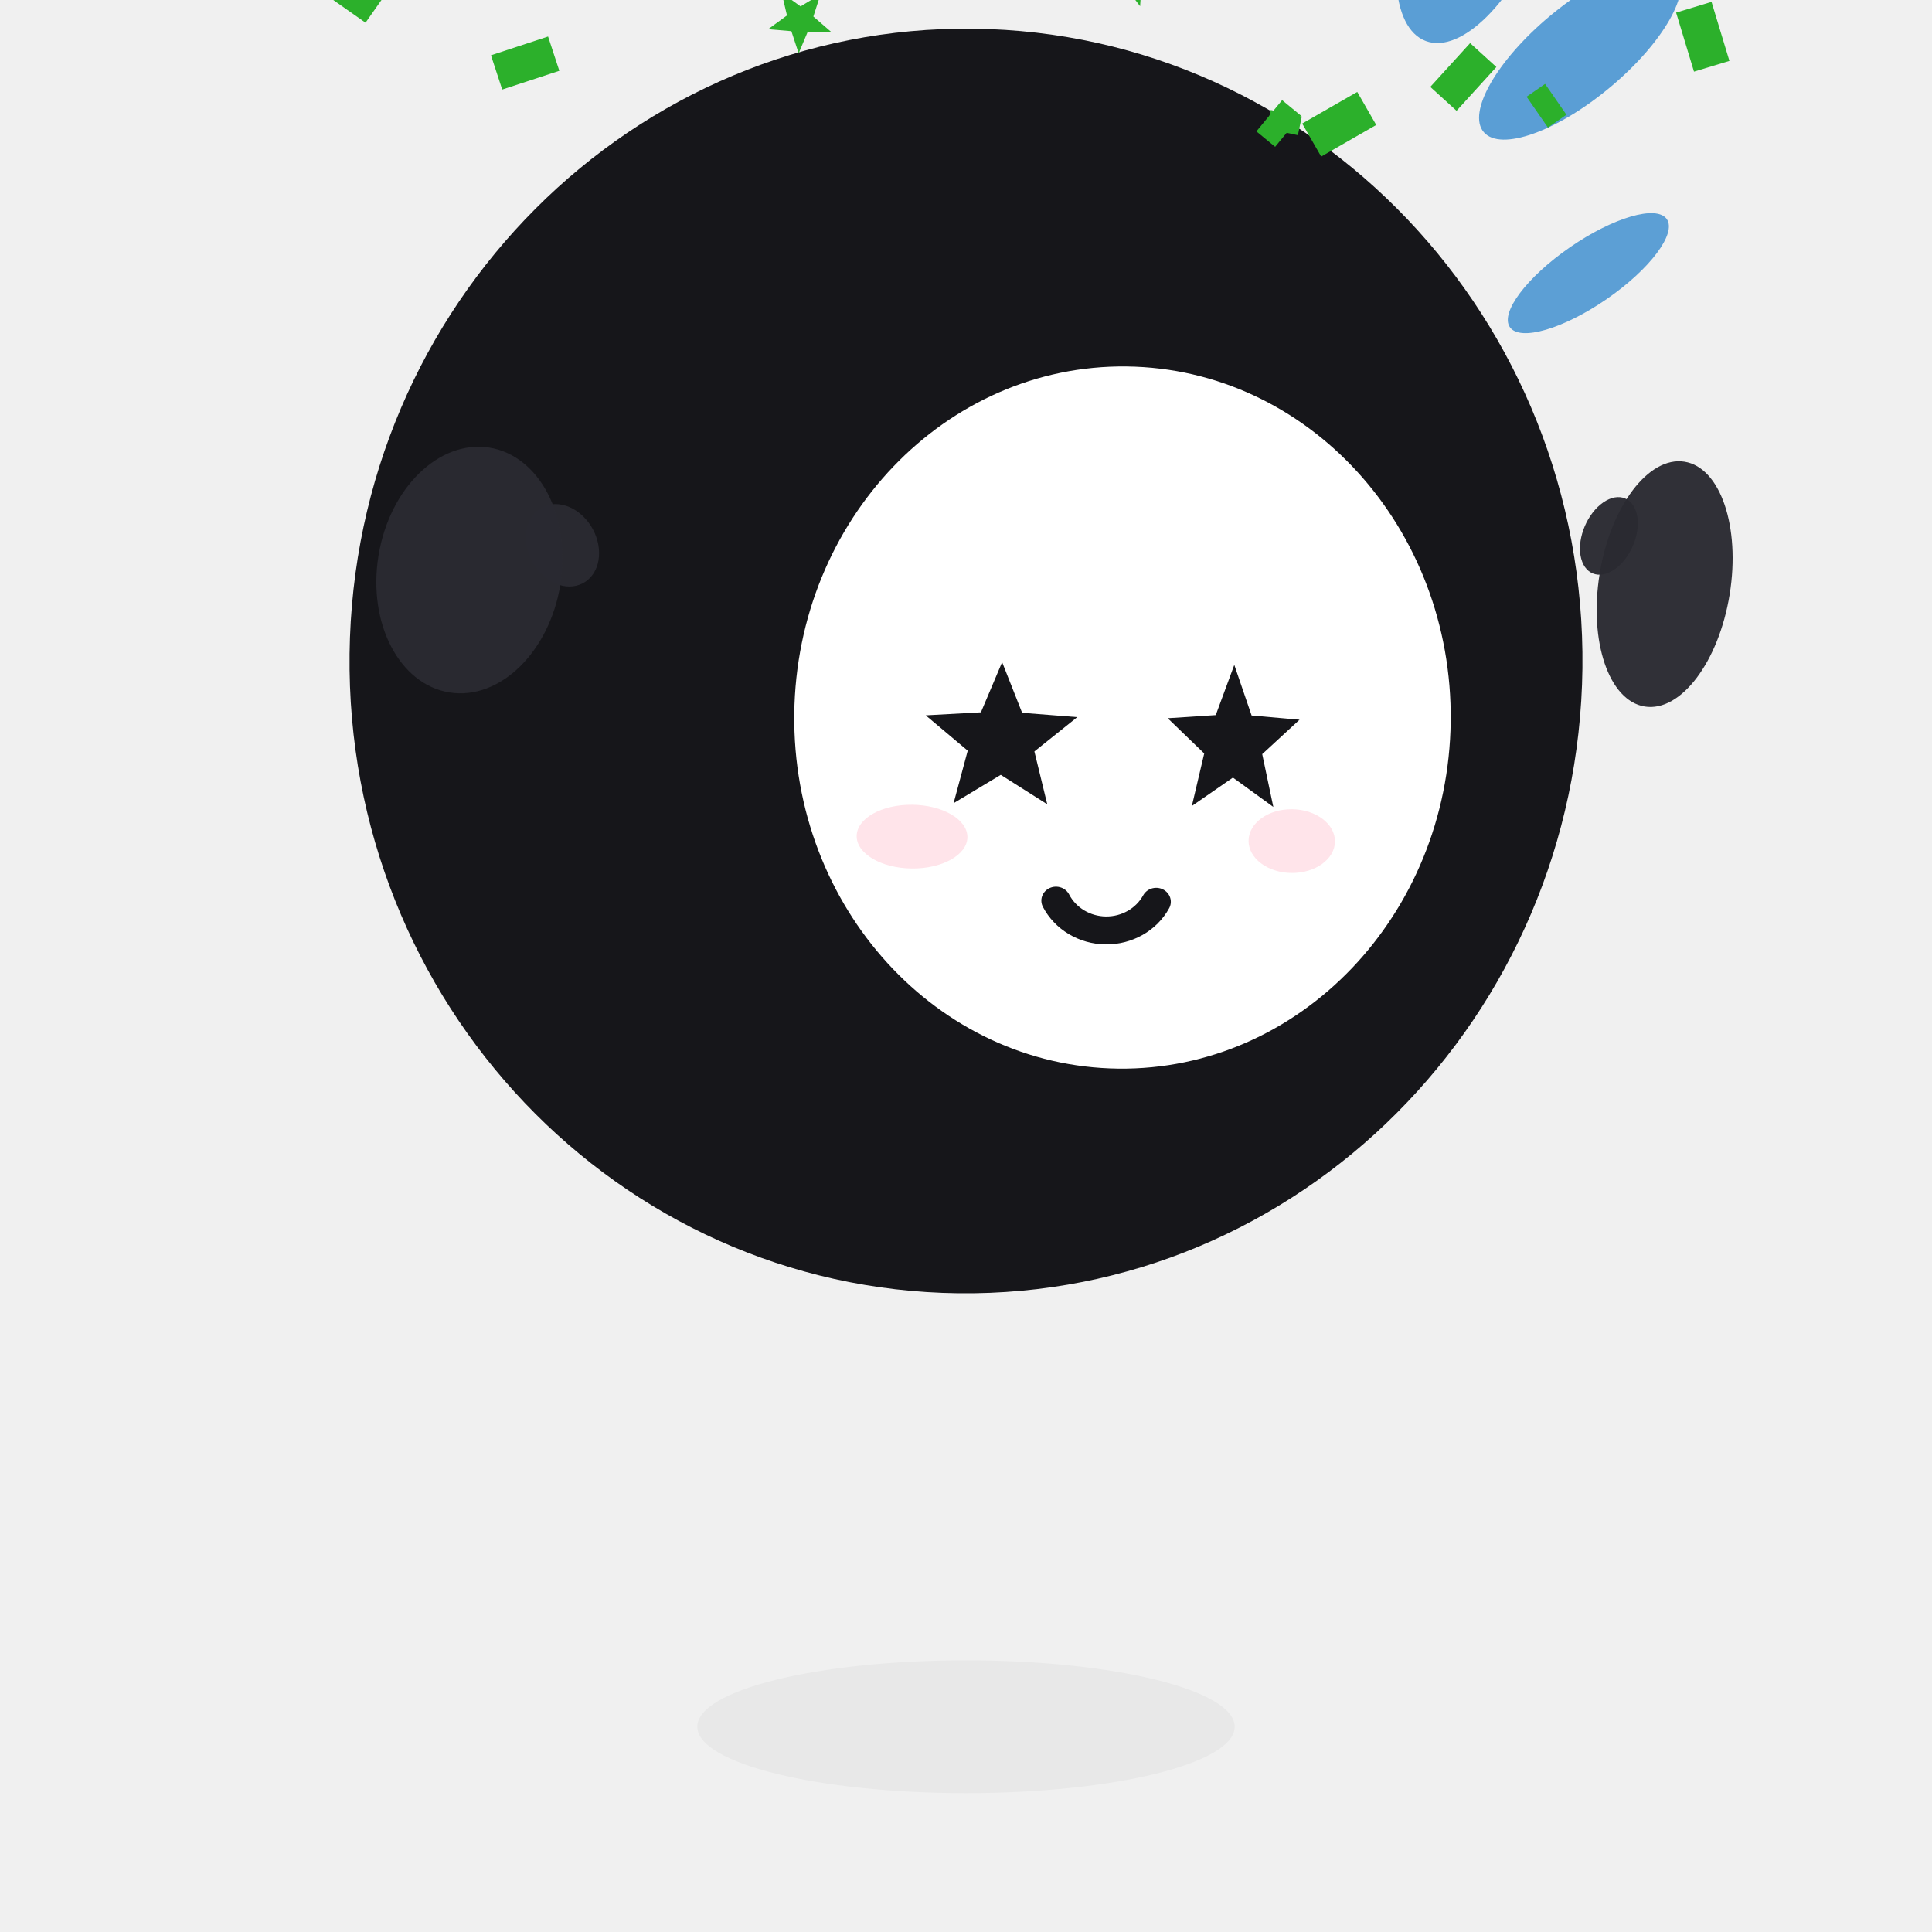
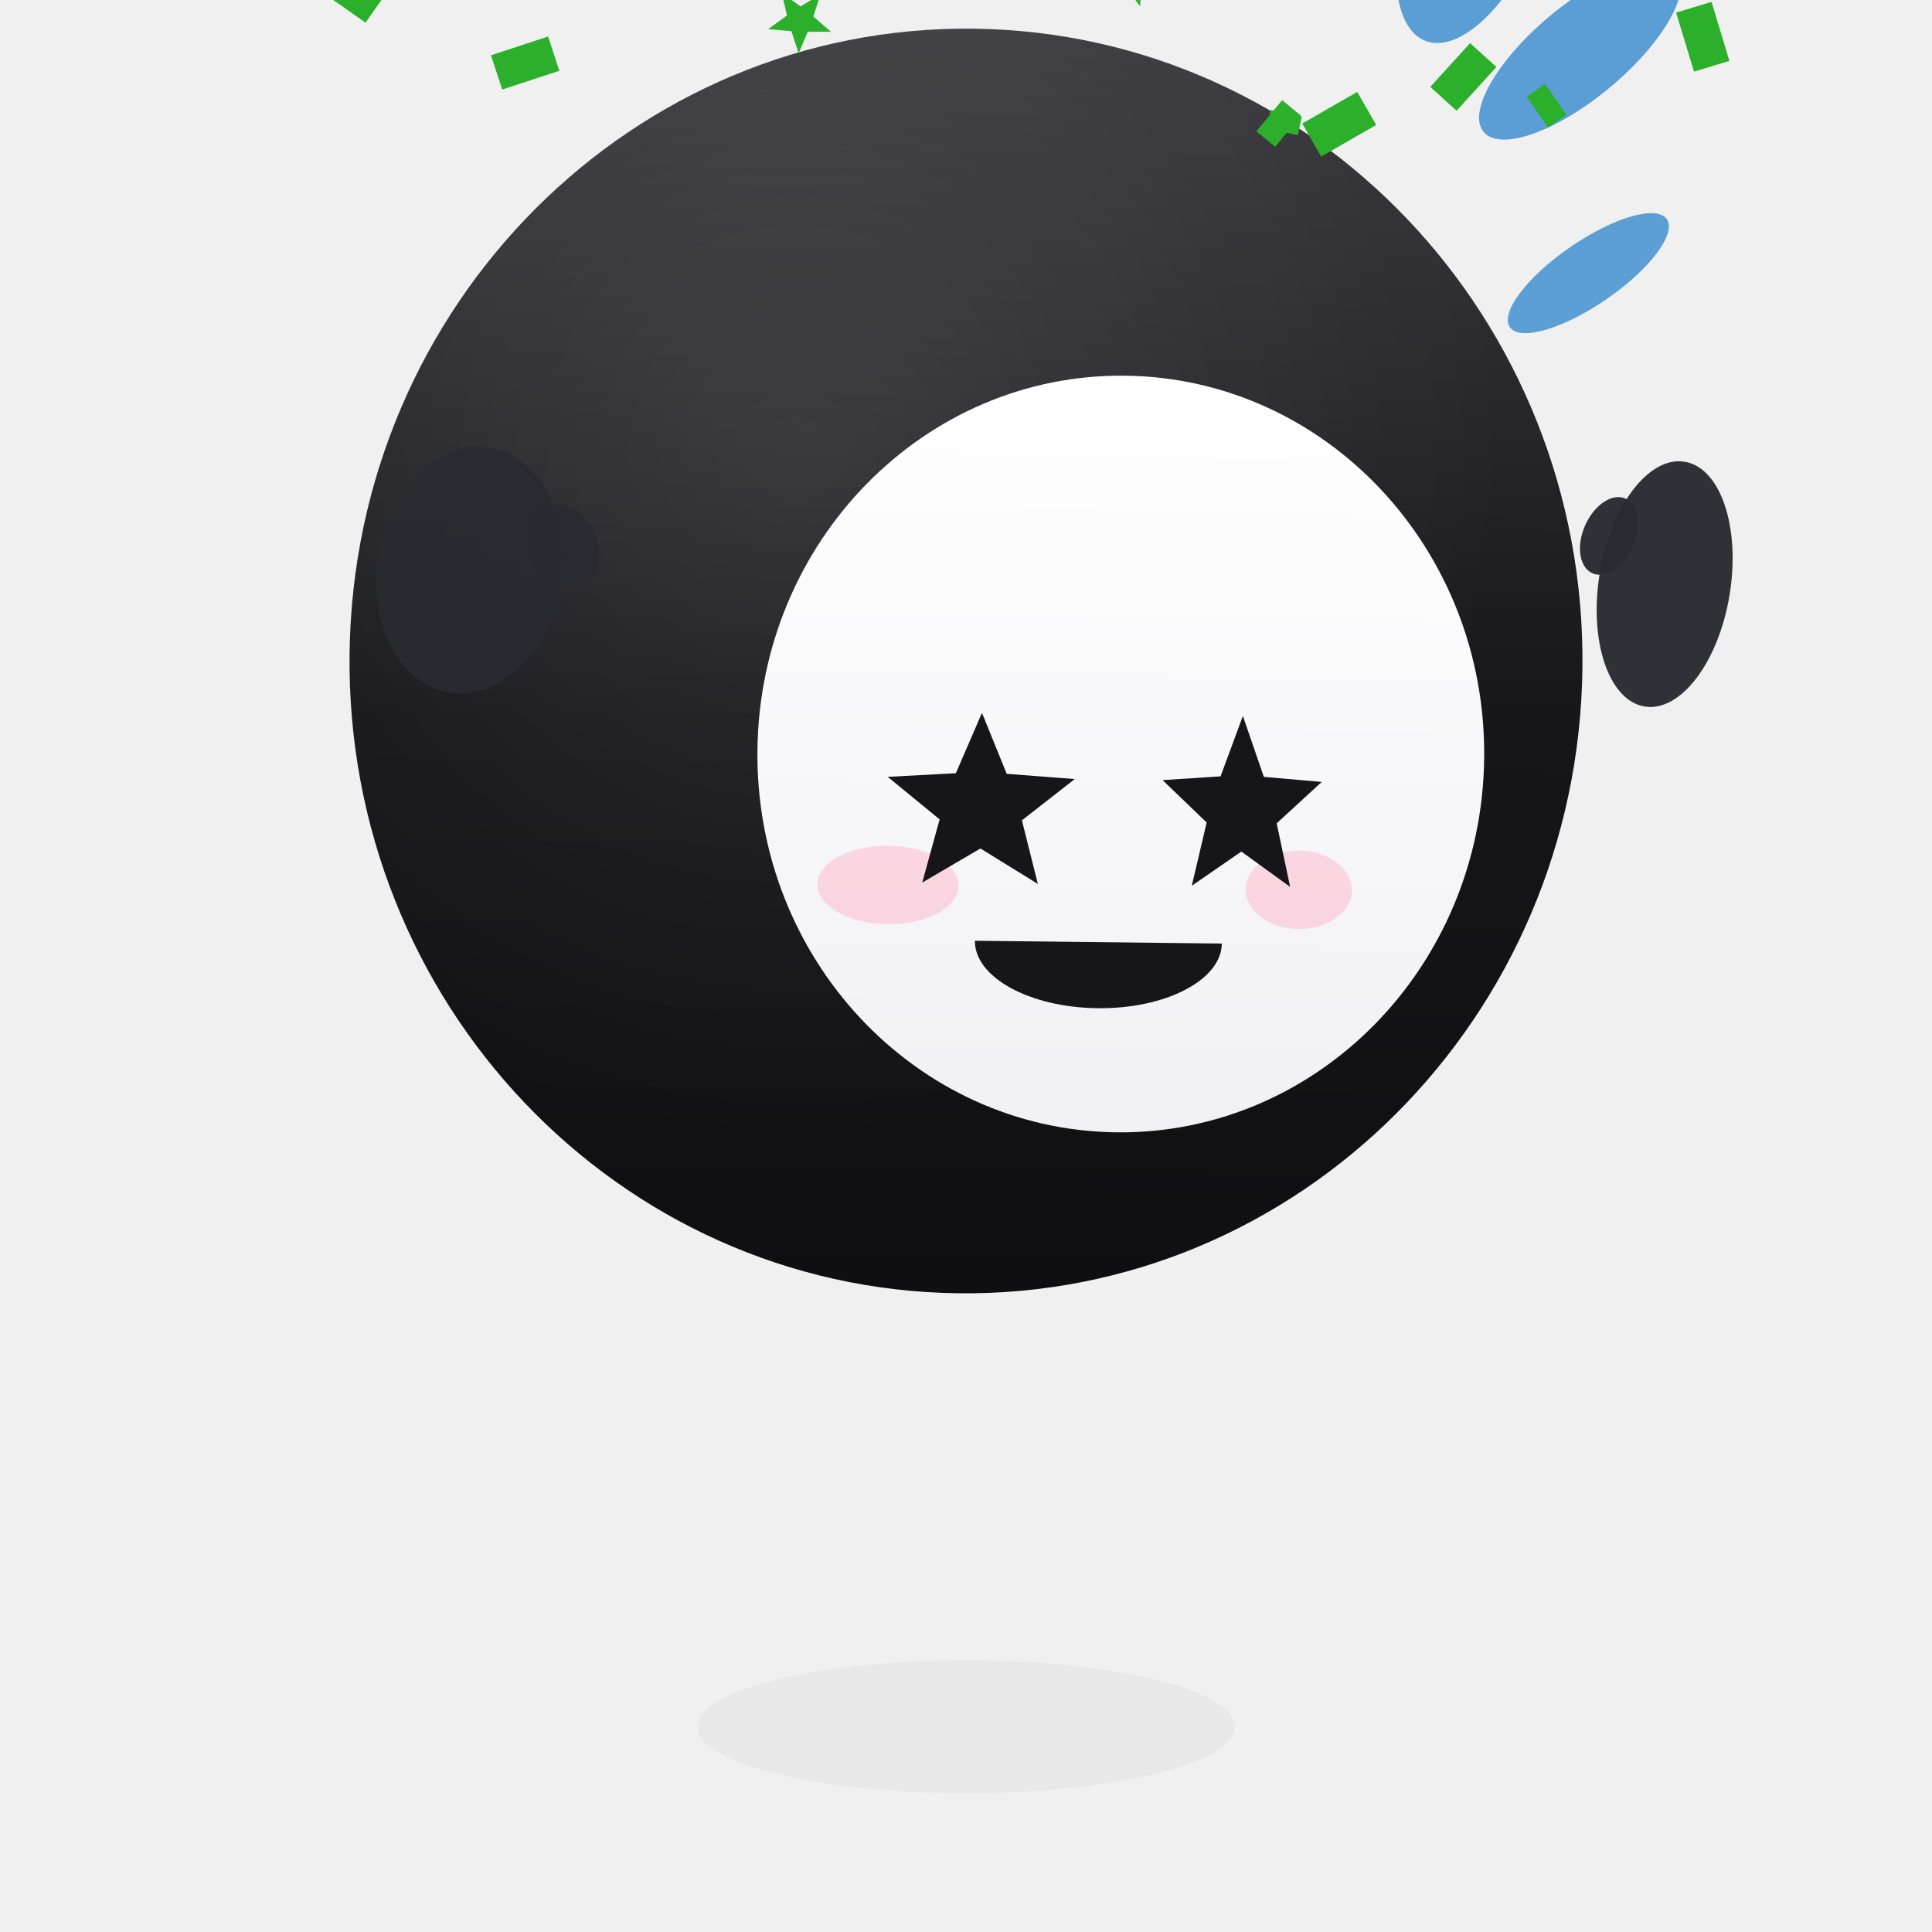
<svg xmlns="http://www.w3.org/2000/svg" width="320" height="320" viewBox="0 0 320 320">
  <defs>
+     <linearGradient id="bg0" gradientUnits="userSpaceOnUse" x1="0" y1="-104" x2="0" y2="104">
+       <stop offset="0" stop-color="#3b3b3f" />
+       <stop offset="0.55" stop-color="#16161A" />
+       <stop offset="1" stop-color="#0f0f12" />
+     </linearGradient>
+     <radialGradient id="bg1" gradientUnits="userSpaceOnUse" cx="-28" cy="-35.36" r="115" fx="-28" fy="-35.36">
+       <stop offset="0" stop-color="#FFFFFF" />
+       <stop offset="1" stop-color="rgba(255,255,255,0)" />
+     </radialGradient>
+     <linearGradient id="bg2" gradientUnits="userSpaceOnUse" x1="0" y1="-47.226" x2="0" y2="77.226">
+       <stop offset="0" stop-color="#FFFFFF" />
+       <stop offset="1" stop-color="#F1F1F5" />
+     </linearGradient>
    <clipPath id="bc1">
-       <path d="M78.734 9C78.734 40.891 54.896 66.745 25.491 66.745C-3.914 66.745 -27.751 40.891 -27.751 9C-27.751 -22.891 -3.914 -48.745 25.491 -48.745C54.896 -48.745 78.734 -22.891 78.734 9" transform="matrix(1.021 0.012 -0.012 1.007 160 109.48)" />
+       <path d="M84.237 15C84.237 49.367 57.845 77.226 25.29 77.226C-7.266 77.226 -33.657 49.367 -33.657 15C-33.657 -19.367 -7.266 -47.226 25.29 -47.226C57.845 -47.226 84.237 -19.367 84.237 15" transform="matrix(1.021 0.012 -0.012 1.007 160 109.48)" />
    </clipPath>
  </defs>
  <path d="M44.502 126C44.502 132.075 24.578 137 0 137C-24.578 137 -44.502 132.075 -44.502 126C-44.502 119.925 -24.578 115 0 115C24.578 115 44.502 119.925 44.502 126" fill="rgba(22,22,26,0.13)" fill-opacity="0.264" transform="matrix(1 0 0 1 160 160)" />
-   <path d="M89.048 2C89.048 56.566 47.411 100.8 -3.952 100.8C-55.314 100.8 -96.952 56.566 -96.952 2C-96.952 -52.566 -55.314 -96.8 -3.952 -96.8C47.411 -96.8 89.048 -52.566 89.048 2" fill="#16161A" transform="matrix(1.021 0.012 -0.012 1.007 160 109.48)" />
-   <path d="M100 0C100 57.438 55.228 104 0 104C-55.228 104 -100 57.438 -100 0C-100 -57.438 -55.228 -104 0 -104C55.228 -104 100 -57.438 100 0" fill="#16161A" transform="matrix(1.021 0.012 -0.012 1.007 160 109.48)" />
-   <path d="M78.734 9C78.734 40.891 54.896 66.745 25.491 66.745C-3.914 66.745 -27.751 40.891 -27.751 9C-27.751 -22.891 -3.914 -48.745 25.491 -48.745C54.896 -48.745 78.734 -22.891 78.734 9" fill="#FFFFFF" transform="matrix(1.021 0.012 -0.012 1.007 160 109.48)" />
-   <path d="M9 0C9 3.038 4.971 5.5 0 5.5C-4.971 5.5 -9 3.038 -9 0C-9 -3.038 -4.971 -5.5 0 -5.5C4.971 -5.5 9 -3.038 9 0" fill="rgba(255,138,168,0.42)" fill-opacity="0.55" transform="matrix(1.019 0.012 -0.011 0.96 151.062 138.572)" />
-   <path d="M9 0C9 3.038 4.971 5.5 0 5.5C-4.971 5.5 -9 3.038 -9 0C-9 -3.038 -4.971 -5.5 0 -5.5C4.971 -5.5 9 -3.038 9 0" fill="rgba(255,138,168,0.42)" fill-opacity="0.55" transform="matrix(0.795 0.009 -0.011 0.96 213.958 139.313)" />
+   <path d="M89.048 2C89.048 56.566 47.411 100.8 -3.952 100.8C-55.314 100.8 -96.952 56.566 -96.952 2C-96.952 -52.566 -55.314 -96.8 -3.952 -96.8C47.411 -96.8 89.048 -52.566 89.048 2" fill="url(#bg0)" transform="matrix(1.021 0.012 -0.012 1.007 160 109.48)" />
+   <path d="M100 0C100 57.438 55.228 104 0 104C-55.228 104 -100 57.438 -100 0C-100 -57.438 -55.228 -104 0 -104C55.228 -104 100 -57.438 100 0" fill="url(#bg0)" transform="matrix(1.021 0.012 -0.012 1.007 160 109.48)" />
+   <path d="M100 0C100 57.438 55.228 104 0 104C-55.228 104 -100 57.438 -100 0C-100 -57.438 -55.228 -104 0 -104C55.228 -104 100 -57.438 100 0" fill="url(#bg1)" fill-opacity="0.1" transform="matrix(1.021 0.012 -0.012 1.007 160 109.48)" />
+   <path d="M84.237 15C84.237 49.367 57.845 77.226 25.29 77.226C-7.266 77.226 -33.657 49.367 -33.657 15C-33.657 -19.367 -7.266 -47.226 25.29 -47.226C57.845 -47.226 84.237 -19.367 84.237 15" fill="url(#bg2)" transform="matrix(1.021 0.012 -0.012 1.007 160 109.48)" />
+   <path d="M11.5 0C11.5 3.866 6.351 7 0 7C-6.351 7 -11.5 3.866 -11.5 0C-11.5 -3.866 -6.351 -7 0 -7C6.351 -7 11.5 -3.866 11.5 0" fill="rgba(255,138,168,0.42)" fill-opacity="0.7" transform="matrix(1.016 0.012 -0.011 0.929 147.087 146.58)" />
+   <path d="M11.5 0C11.5 3.866 6.351 7 0 7C-6.351 7 -11.5 3.866 -11.5 0C-11.5 -3.866 -6.351 -7 0 -7C6.351 -7 11.5 -3.866 11.5 0" fill="rgba(255,138,168,0.42)" fill-opacity="0.7" transform="matrix(0.766 0.009 -0.011 0.929 215.13 147.381)" />
  <g clip-path="url(#bc1)">
-     <path d="M0 -13L3.362 -4.628L12.364 -4.017L5.44 1.768L7.641 10.517L0 5.72L-7.641 10.517L-5.44 1.768L-12.364 -4.017L-3.362 -4.628Z" fill="#16161A" transform="matrix(1.015 0.012 -0.012 0.997 165.828 122.637)" />
-     <path d="M0 -13L3.362 -4.628L12.364 -4.017L5.44 1.768L7.641 10.517L0 5.72L-7.641 10.517L-5.44 1.768L-12.364 -4.017L-3.362 -4.628Z" fill="#16161A" transform="matrix(0.883 0.01 -0.012 0.997 204.281 123.09)" />
-     <path d="M8.554 1.358C6.915 4.575 3.61 6.6 0 6.6C-3.61 6.6 -6.915 4.575 -8.554 1.358" fill="none" stroke="#16161A" stroke-width="5" stroke-linecap="round" stroke-linejoin="round" transform="matrix(0.97 0.011 -0.011 0.924 183.218 148.012)" />
+     <path d="M0 -16L4.138 -5.695L15.217 -4.944L6.695 2.175L9.405 12.944L0 7.04L-9.405 12.944L-6.695 2.175L-15.217 -4.944L-4.138 -5.695Z" fill="#16161A" transform="matrix(1.018 0.012 -0.011 0.975 162.469 133.673)" />
+     <path d="M0 -16L4.138 -5.695L15.217 -4.944L6.695 2.175L9.405 12.944L0 7.04L-9.405 12.944L-6.695 2.175L-15.217 -4.944L-4.138 -5.695Z" fill="#16161A" transform="matrix(0.866 0.01 -0.011 0.975 205.684 134.182)" />
+     <path d="M-21.08 0L21.08 0C21.08 6.835 11.642 12.376 0 12.376C-11.642 12.376 -21.08 6.835 -21.08 0Z" fill="#16161A" transform="matrix(0.97 0.011 -0.01 0.884 181.923 156.051)" />
  </g>
  <path d="M-10.215 -10.816C-8.289 -8.119 -9.498 -3.956 -12.914 -1.517C-16.33 0.922 -20.66 0.713 -22.585 -1.984C-24.511 -4.681 -23.302 -8.844 -19.886 -11.283C-16.47 -13.722 -12.14 -13.513 -10.215 -10.816" fill="#2A2A31" fill-opacity="0.962" transform="matrix(-0.876 -0.138 -0.161 0.994 77.756 94.416)" />
  <path d="M17.2 0C17.2 11.267 9.499 20.4 0 20.4C-9.499 20.4 -17.2 11.267 -17.2 0C-17.2 -11.267 -9.499 -20.4 0 -20.4C9.499 -20.4 17.2 -11.267 17.2 0" fill="#2A2A31" fill-opacity="0.962" transform="matrix(-0.876 -0.138 -0.161 0.994 77.756 94.416)" />
  <path d="M-10.215 -10.816C-8.289 -8.119 -9.498 -3.956 -12.914 -1.517C-16.33 0.922 -20.66 0.713 -22.585 -1.984C-24.511 -4.681 -23.302 -8.844 -19.886 -11.283C-16.47 -13.722 -12.14 -13.513 -10.215 -10.816" fill="#2A2A31" fill-opacity="0.962" transform="matrix(0.626 0.099 -0.161 0.994 275.718 96.749)" />
  <path d="M17.2 0C17.2 11.267 9.499 20.4 0 20.4C-9.499 20.4 -17.2 11.267 -17.2 0C-17.2 -11.267 -9.499 -20.4 0 -20.4C9.499 -20.4 17.2 -11.267 17.2 0" fill="#2A2A31" fill-opacity="0.962" transform="matrix(0.626 0.099 -0.161 0.994 275.718 96.749)" />
  <path d="M11.102 0C11.102 13.704 6.131 24.814 0 24.814C-6.131 24.814 -11.102 13.704 -11.102 0C-11.102 -13.704 -6.131 -24.814 0 -24.814C6.131 -24.814 11.102 -13.704 11.102 0" fill="#1478C9" fill-opacity="0.677" transform="matrix(0.955 0.356 -0.36 0.942 245.094 -16.579)" />
  <path d="M7.634 0C7.634 11.316 4.216 20.49 0 20.49C-4.216 20.49 -7.634 11.316 -7.634 0C-7.634 -11.316 -4.216 -20.49 0 -20.49C4.216 -20.49 7.634 -11.316 7.634 0" fill="#1478C9" fill-opacity="0.677" transform="matrix(0.66 0.768 -0.778 0.651 261.702 8.55)" />
  <path d="M5.2 0C5.2 8.579 2.872 15.534 0 15.534C-2.872 15.534 -5.2 8.579 -5.2 0C-5.2 -8.579 -2.872 -15.534 0 -15.534C2.872 -15.534 5.2 -8.579 5.2 0" fill="#1478C9" fill-opacity="0.668" transform="matrix(0.585 0.825 -0.836 0.577 263.08 45.244)" />
  <path d="M-5.258 -3.155H5.258V3.155H-5.258Z" fill="#2CB02B" transform="matrix(-0.867 0.498 -0.498 -0.867 221.816 20.578)" />
  <path d="M-4.691 -2.814H4.691V2.814H-4.691Z" fill="#2CB02B" transform="matrix(-0.346 -0.938 0.938 -0.346 197.159 -51.806)" />
  <path d="M-3.069 -1.842H3.069V1.842H-3.069Z" fill="#2CB02B" transform="matrix(0.744 -0.668 0.668 0.744 139.984 -23.523)" />
  <path d="M-2.724 -1.635H2.724V1.635H-2.724Z" fill="#2CB02B" transform="matrix(-0.992 -0.123 0.123 -0.992 145.937 -4.556)" />
  <path d="M-3.376 -2.026H3.376V2.026H-3.376Z" fill="#2CB02B" transform="matrix(-0.999 0.053 -0.053 -0.999 182.823 -4.475)" />
  <path d="M-4.899 -2.94H4.899V2.94H-4.899Z" fill="#2CB02B" transform="matrix(-0.673 0.74 -0.74 -0.673 242.374 12.743)" />
  <path d="M-4.291 -2.574H4.291V2.574H-4.291Z" fill="#2CB02B" transform="matrix(-0.47 -0.883 0.883 -0.47 191.068 -34.986)" />
  <path d="M-2.785 -1.671H2.785V1.671H-2.785Z" fill="#2CB02B" transform="matrix(-0.23 0.973 -0.973 -0.23 187.216 -35.366)" />
  <path d="M-4.558 -2.735H4.558V2.735H-4.558Z" fill="#2CB02B" transform="matrix(-0.997 0.077 -0.077 -0.997 210.007 -53.972)" />
  <path d="M-3.468 -2.081H3.468V2.081H-3.468Z" fill="#2CB02B" transform="matrix(-0.566 -0.825 0.825 -0.566 62.494 -14.018)" />
  <path d="M-3.351 -2.011H3.351V2.011H-3.351Z" fill="#2CB02B" transform="matrix(-0.636 0.772 -0.772 -0.636 211.782 20.449)" />
  <path d="M-2.604 -1.563H2.604V1.563H-2.604Z" fill="#2CB02B" transform="matrix(-0.506 0.863 -0.863 -0.506 82.649 -27.173)" />
  <path d="M-2.508 -1.505H2.508V1.505H-2.508Z" fill="#2CB02B" transform="matrix(0.935 0.354 -0.354 0.935 176.641 -53.955)" />
  <path d="M-4.979 -2.987H4.979V2.987H-4.979Z" fill="#2CB02B" transform="matrix(0.95 -0.312 0.312 0.95 86.981 10.439)" />
  <path d="M-5.359 -3.216H5.359V3.216H-5.359Z" fill="#2CB02B" transform="matrix(0.995 -0.101 0.101 0.995 253.343 -17.434)" />
  <path d="M-3.537 -2.122H3.537V2.122H-3.537Z" fill="#2CB02B" transform="matrix(0.881 -0.473 0.473 0.881 168.5 -4.369)" />
  <path d="M-2.711 -1.626H2.711V1.626H-2.711Z" fill="#2CB02B" transform="matrix(0.896 -0.445 0.445 0.896 154.998 -21.868)" />
  <path d="M-5.108 -3.065H5.108V3.065H-5.108Z" fill="#2CB02B" transform="matrix(0.29 0.957 -0.957 0.29 282.03 6.085)" />
  <path d="M-5.17 -3.102H5.17V3.102H-5.17Z" fill="#2CB02B" transform="matrix(-0.855 -0.519 0.519 -0.855 140.444 -62.391)" />
  <path d="M-3.067 -1.84H3.067V1.84H-3.067Z" fill="#2CB02B" transform="matrix(0.382 -0.924 0.924 0.382 167.845 -8.896)" />
  <path d="M-2.554 -1.532H2.554V1.532H-2.554Z" fill="#2CB02B" transform="matrix(0.159 -0.987 0.987 0.159 202.57 -26.634)" />
  <path d="M-3.24 -1.944H3.24V1.944H-3.24Z" fill="#2CB02B" transform="matrix(0.625 0.781 -0.781 0.625 101.377 -10.353)" />
  <path d="M-3.106 -1.864H3.106V1.864H-3.106Z" fill="#2CB02B" transform="matrix(-0.569 -0.822 0.822 -0.569 256.15 17.509)" />
  <path d="M-3.47 -2.082H3.47V2.082H-3.47Z" fill="#2CB02B" transform="matrix(-0.694 0.72 -0.72 -0.694 205.539 -28.168)" />
  <path d="M-4.451 -2.67H4.451V2.67H-4.451Z" fill="#2CB02B" transform="matrix(0.192 0.981 -0.981 0.192 230.192 -4.991)" />
  <path d="M-3.137 -1.882H3.137V1.882H-3.137Z" fill="#2CB02B" transform="matrix(-0.929 -0.369 0.369 -0.929 211.51 -8.284)" />
  <path d="M-5.164 -3.098H5.164V3.098H-5.164Z" fill="#2CB02B" transform="matrix(0.342 0.94 -0.94 0.342 240.614 -46.576)" />
  <path d="M-2.629 -1.578H2.629V1.578H-2.629Z" fill="#2CB02B" transform="matrix(-0.979 -0.206 0.206 -0.979 212.721 20.3)" />
  <path d="M-4.492 -2.695H4.492V2.695H-4.492Z" fill="#2CB02B" transform="matrix(-0.908 0.419 -0.419 -0.908 191.554 -36.226)" />
  <path d="M-4.761 -2.857H4.761V2.857H-4.761Z" fill="#2CB02B" transform="matrix(-0.818 -0.575 0.575 -0.818 58.291 -1.319)" />
  <path d="M0 -9.722L2.4 -3.303L9.246 -3.004L3.883 1.262L5.714 7.865L0 4.083L-5.714 7.865L-3.883 1.262L-9.246 -3.004L-2.4 -3.303Z" fill="#2CB02B" transform="matrix(-0.995 -0.102 0.102 -0.995 180.424 -24.446)" />
  <path d="M0 -7.154L1.766 -2.431L6.803 -2.211L2.857 0.928L4.205 5.787L0 3.004L-4.205 5.787L-2.857 0.928L-6.803 -2.211L-1.766 -2.431Z" fill="#2CB02B" transform="matrix(-0.957 0.289 -0.289 -0.957 186.77 -5.814)" />
  <path d="M0 -10.271L2.536 -3.49L9.769 -3.174L4.103 1.333L6.037 8.31L0 4.314L-6.037 8.31L-4.103 1.333L-9.769 -3.174L-2.536 -3.49Z" fill="#2CB02B" transform="matrix(-0.963 -0.269 0.269 -0.963 145.01 -20.57)" />
  <path d="M0 -7.28L1.797 -2.474L6.924 -2.25L2.908 0.945L4.279 5.89L0 3.058L-4.279 5.89L-2.908 0.945L-6.924 -2.25L-1.797 -2.474Z" fill="#2CB02B" transform="matrix(-0.971 0.239 -0.239 -0.971 188.955 -32.151)" />
  <path d="M0 -9.338L2.305 -3.173L8.881 -2.886L3.73 1.212L5.489 7.555L0 3.922L-5.489 7.555L-3.73 1.212L-8.881 -2.886L-2.305 -3.173Z" fill="#2CB02B" transform="matrix(-0.694 -0.72 0.72 -0.694 116.284 -15.941)" />
  <path d="M0 -7.47L1.844 -2.538L7.105 -2.308L2.984 0.97L4.391 6.044L0 3.137L-4.391 6.044L-2.984 0.97L-7.105 -2.308L-1.844 -2.538Z" fill="#2CB02B" transform="matrix(-0.225 0.974 -0.974 -0.225 169.177 -26.983)" />
  <path d="M0 -7.909L1.953 -2.687L7.522 -2.444L3.159 1.027L4.649 6.399L0 3.322L-4.649 6.399L-3.159 1.027L-7.522 -2.444L-1.953 -2.687Z" fill="#2CB02B" transform="matrix(-0.759 0.651 -0.651 -0.759 165.85 -31.825)" />
  <path d="M0 -5.48L1.353 -1.862L5.212 -1.693L2.189 0.711L3.221 4.433L0 2.302L-3.221 4.433L-2.189 0.711L-5.212 -1.693L-1.353 -1.862Z" fill="#2CB02B" transform="matrix(0.784 0.62 -0.62 0.784 132.505 3.357)" />
  <path d="M0 -7.971L1.968 -2.708L7.581 -2.463L3.184 1.035L4.685 6.449L0 3.348L-4.685 6.449L-3.184 1.035L-7.581 -2.463L-1.968 -2.708Z" fill="#2CB02B" transform="matrix(0.979 0.205 -0.205 0.979 183.167 -23.688)" />
  <path d="M0 -6.527L1.611 -2.218L6.207 -2.017L2.607 0.847L3.836 5.28L0 2.741L-3.836 5.28L-2.607 0.847L-6.207 -2.017L-1.611 -2.218Z" fill="#2CB02B" transform="matrix(-0.769 0.639 -0.639 -0.769 208.83 -8.744)" />
</svg>
